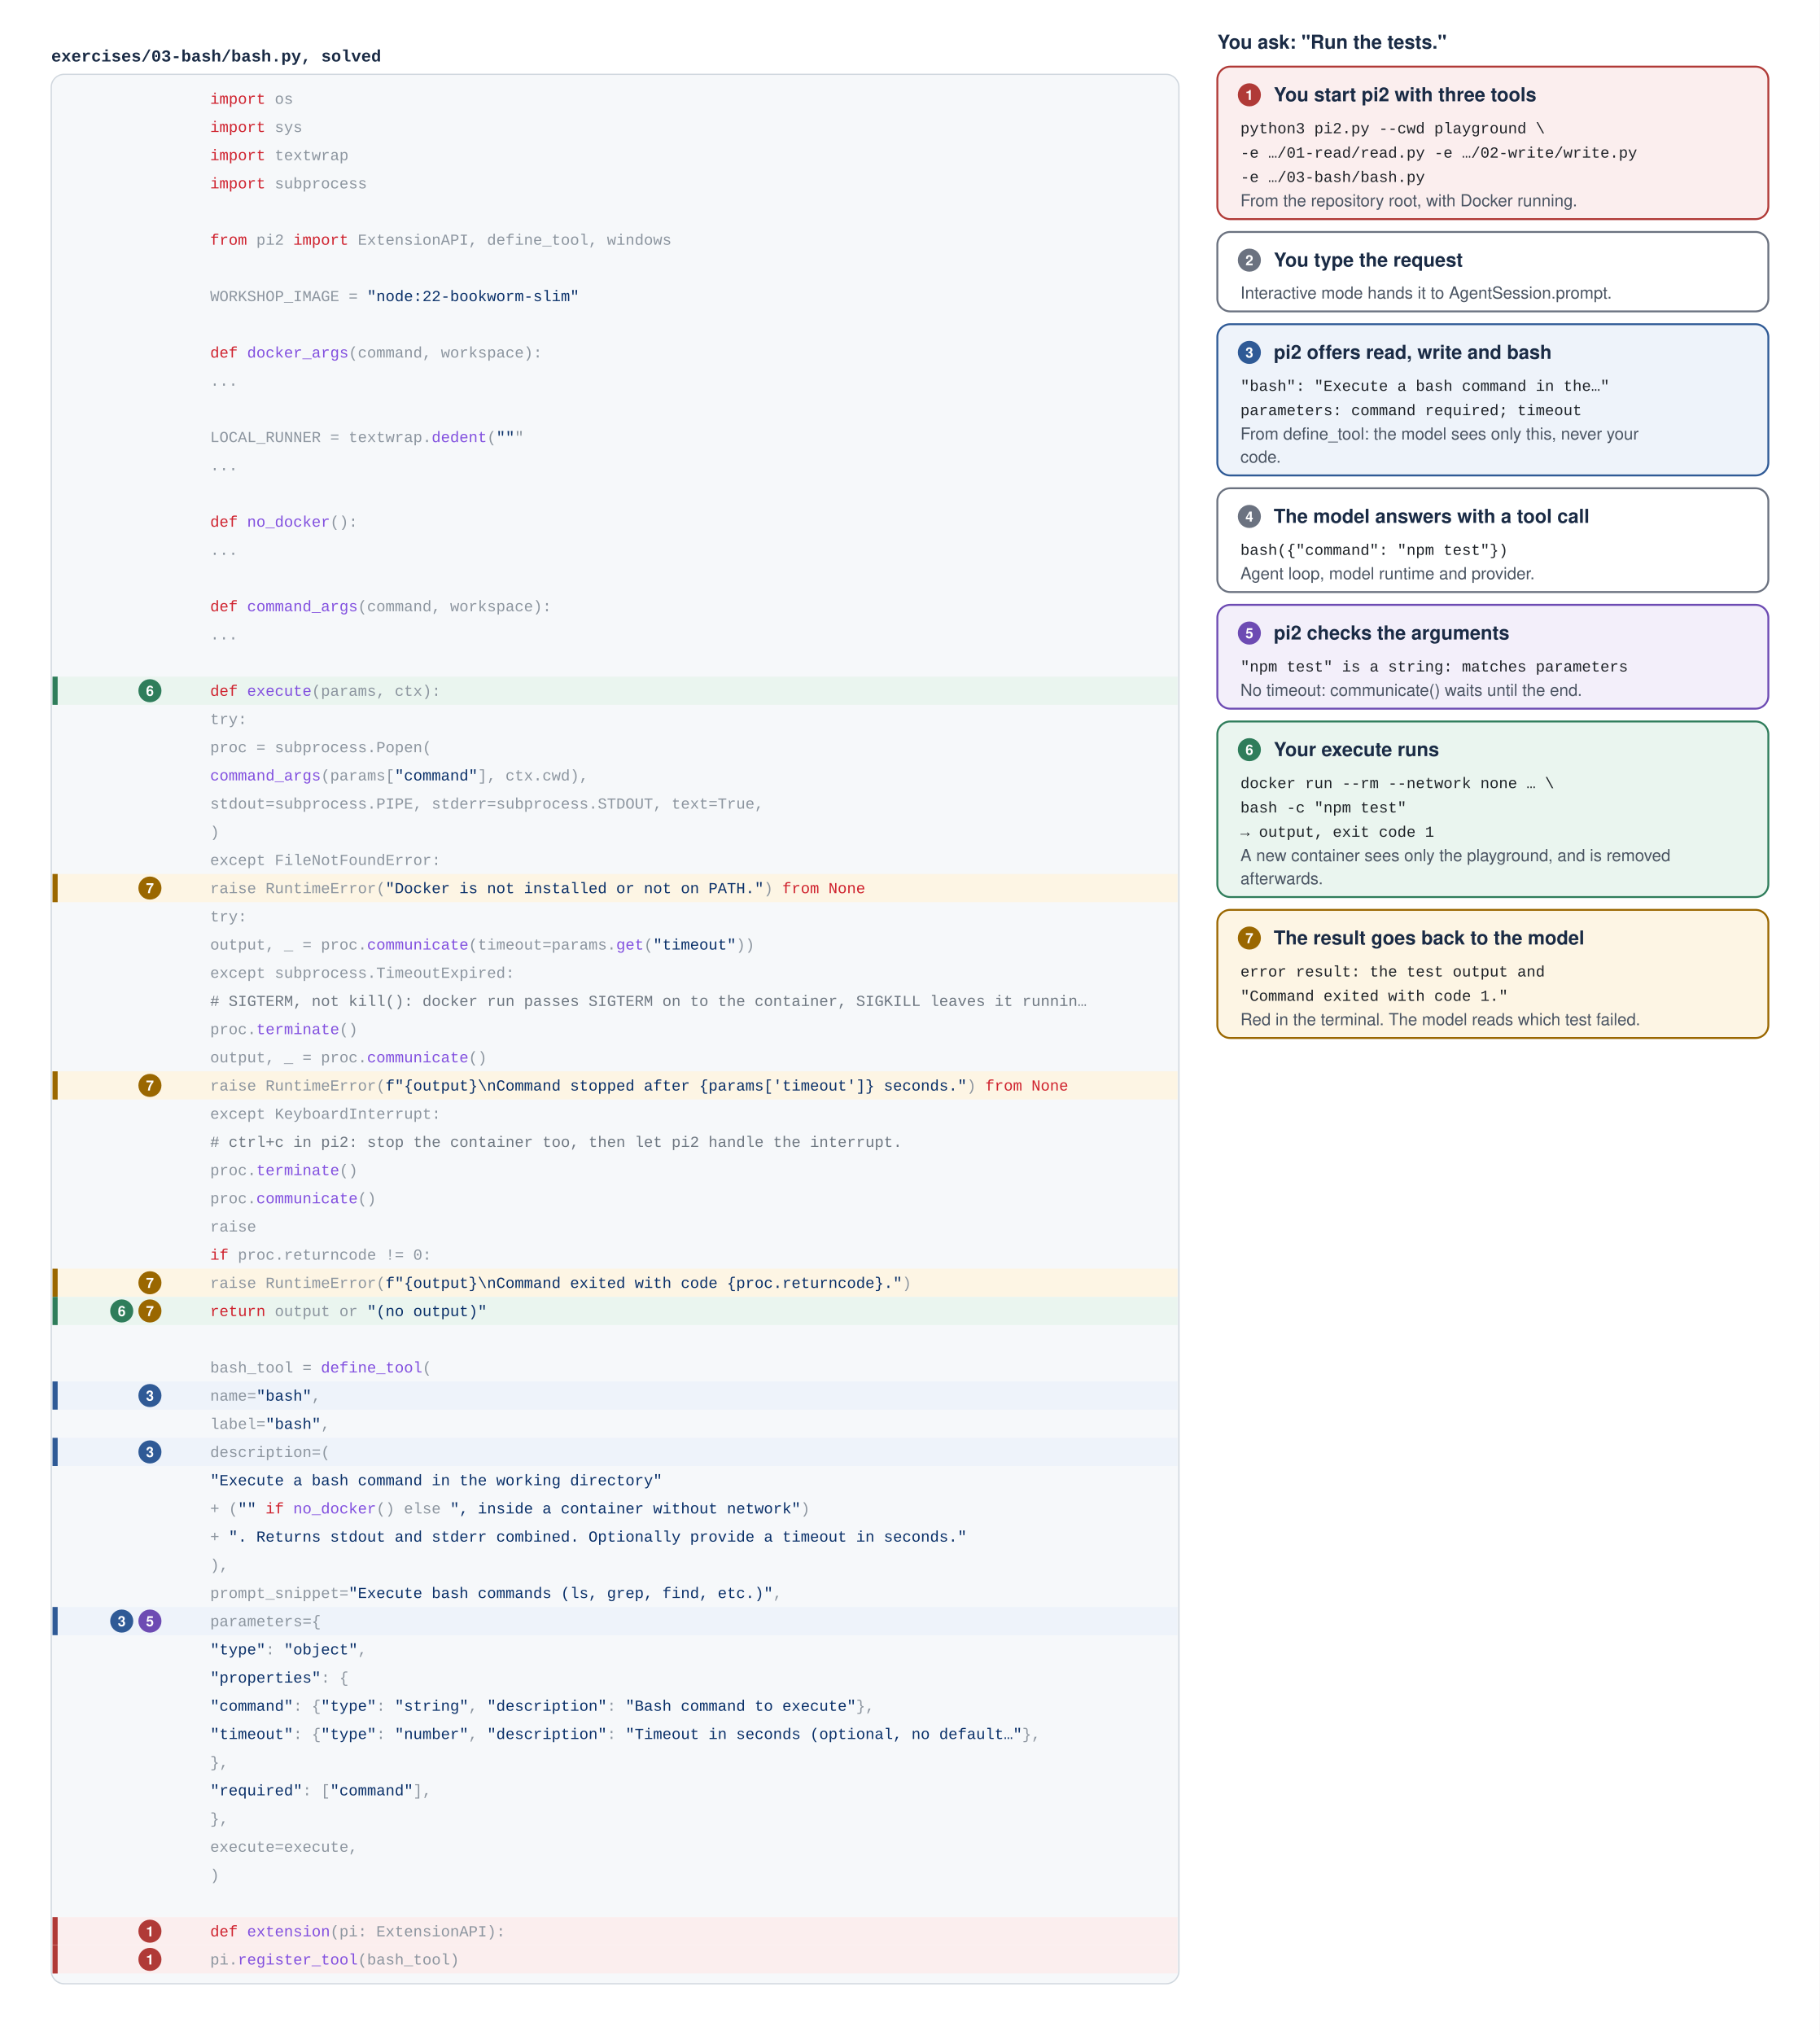
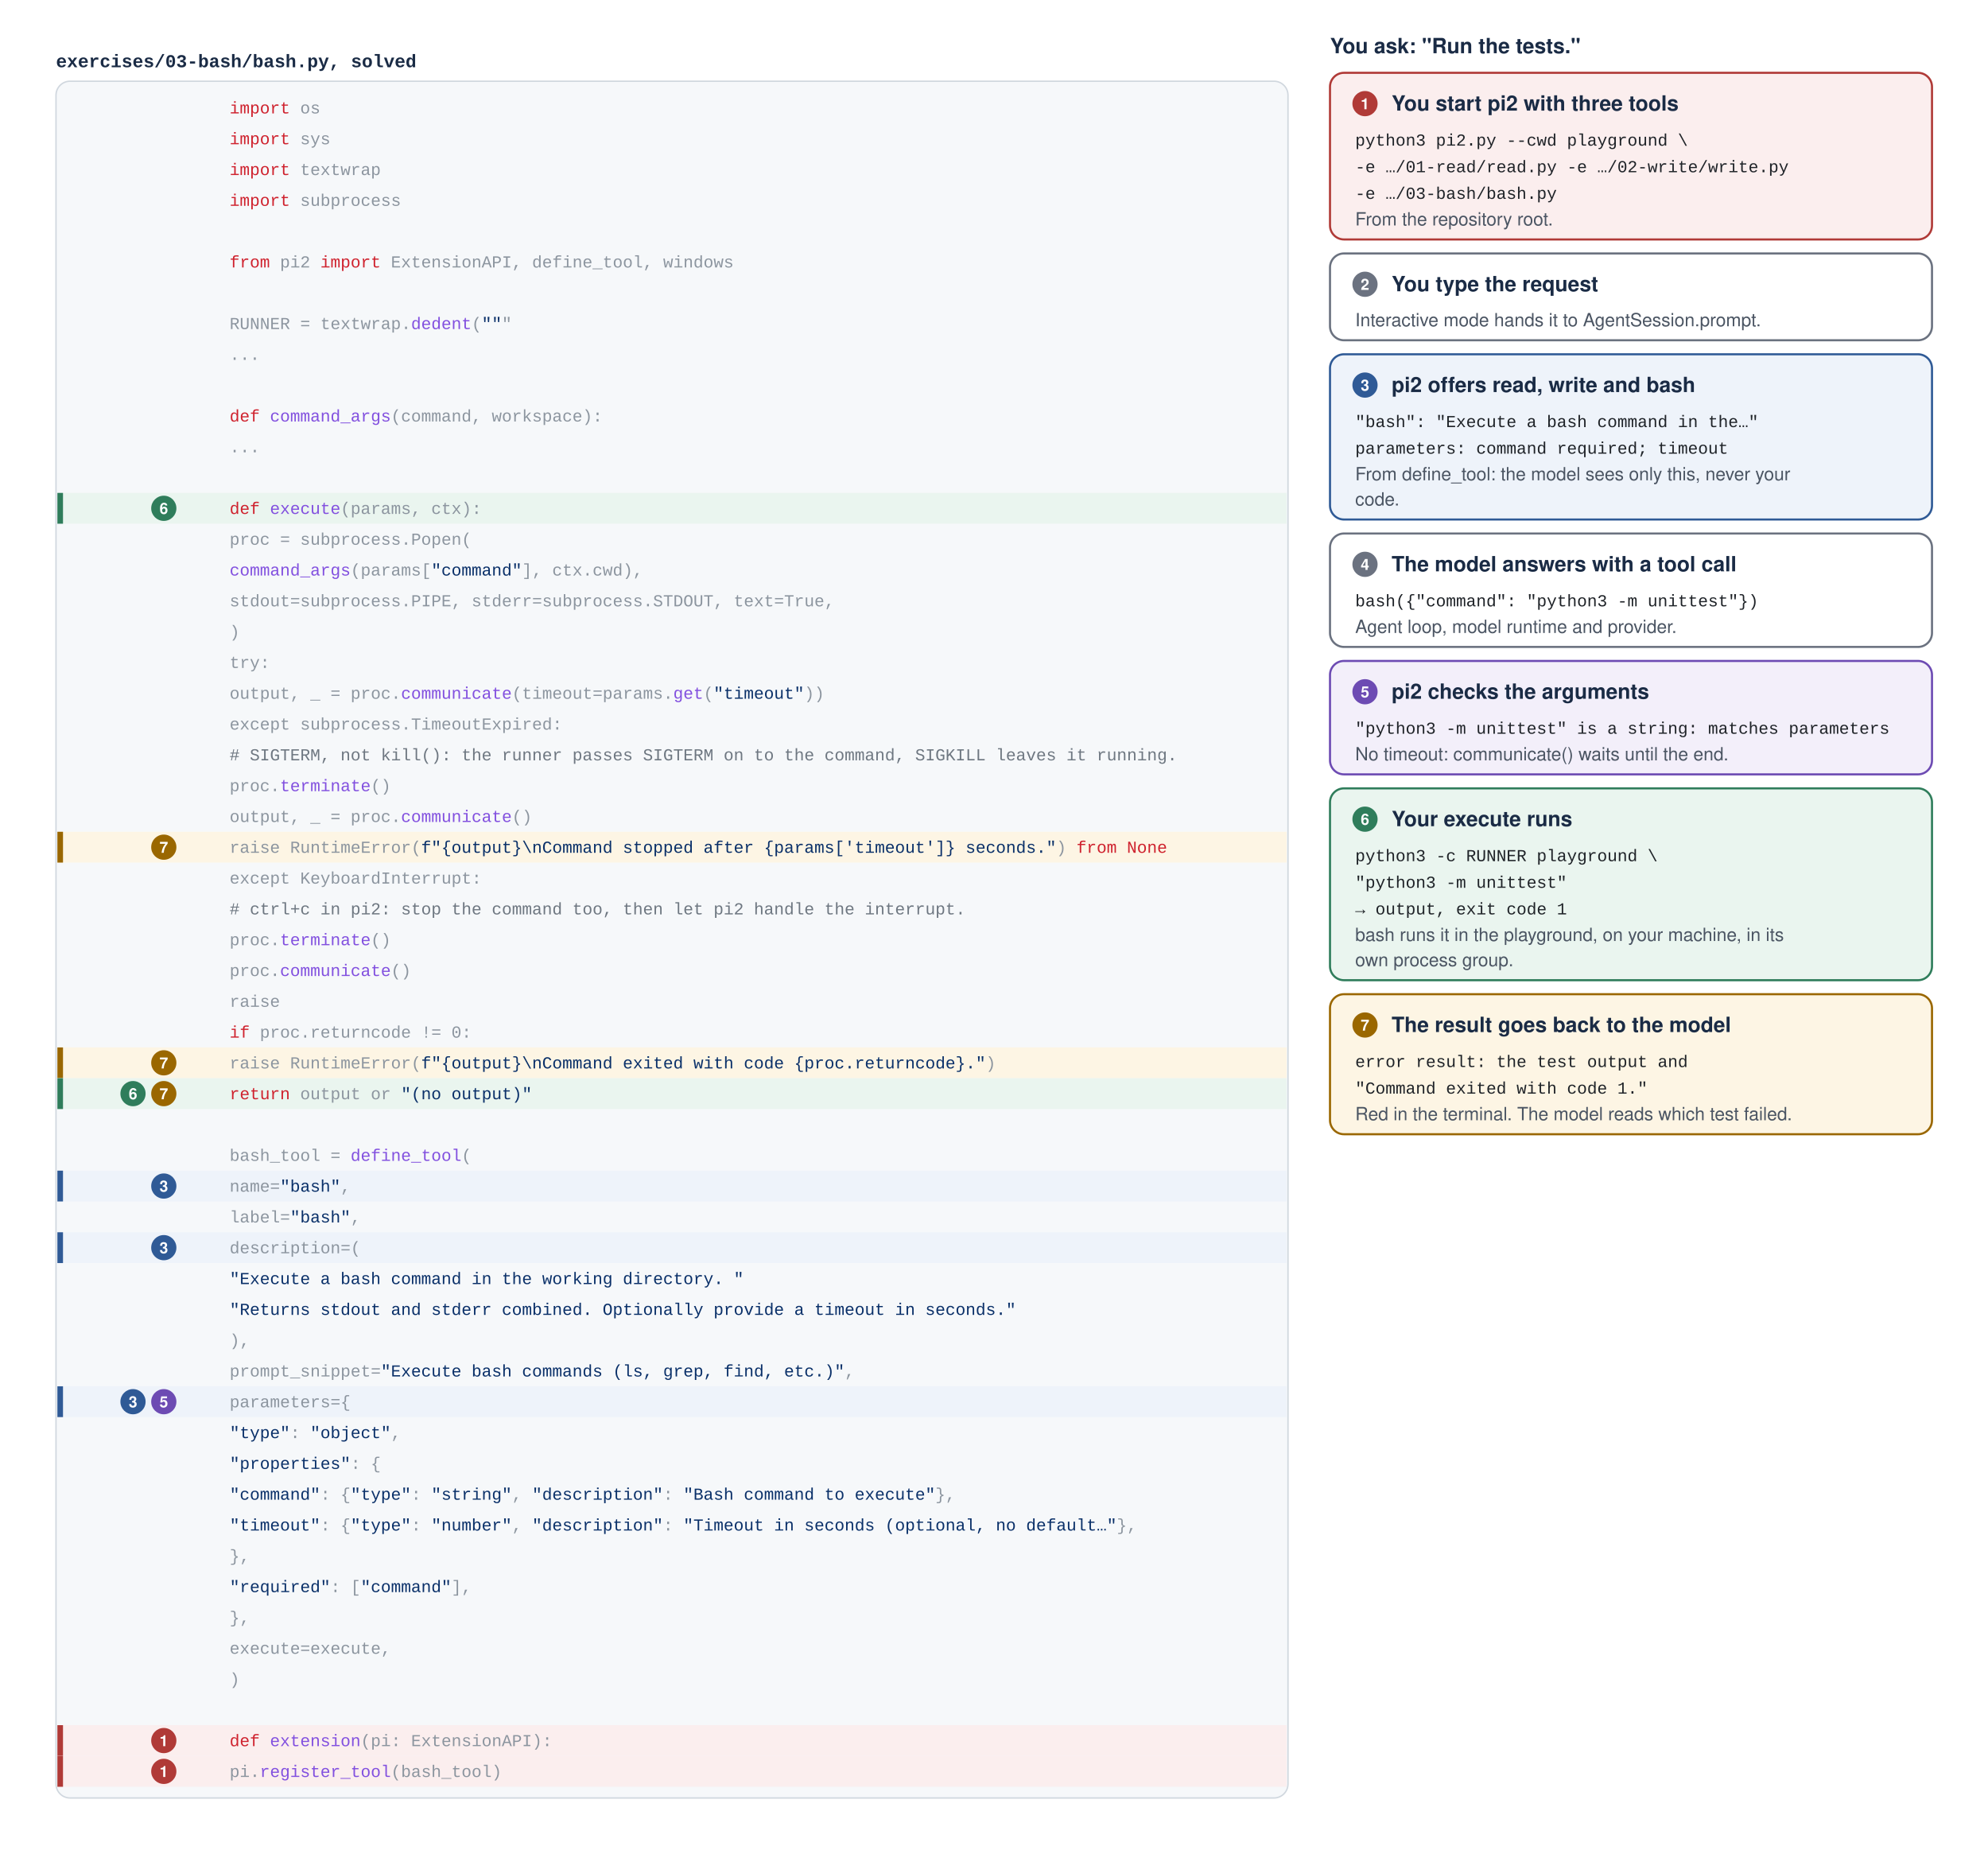
- <svg xmlns="http://www.w3.org/2000/svg" width="1420" height="1588" viewBox="0 0 1420 1588" font-family="-apple-system, 'Segoe UI', Helvetica, Arial, sans-serif" font-size="14">
+ <svg xmlns="http://www.w3.org/2000/svg" width="1420" height="1324" viewBox="0 0 1420 1324" font-family="-apple-system, 'Segoe UI', Helvetica, Arial, sans-serif" font-size="14">
  <rect width="100%" height="100%" fill="#ffffff" />
  <text x="40" y="48" fill="#1a2b45" font-family="ui-monospace, SFMono-Regular, Menlo, Consolas, 'Liberation Mono', monospace" font-size="13" font-weight="700">exercises/03-bash/bash.py, solved</text>
-   <rect x="40" y="58" width="880" height="1490" rx="10" fill="#f6f8fa" stroke="#d0d7de" />
+   <rect x="40" y="58" width="880" height="1226" rx="10" fill="#f6f8fa" stroke="#d0d7de" />
  <text x="164" y="81" fill="#8c959f" font-family="ui-monospace, SFMono-Regular, Menlo, Consolas, 'Liberation Mono', monospace" font-size="12">
    <tspan fill="#cf222e">import</tspan> os</text>
  <text x="164" y="103" fill="#8c959f" font-family="ui-monospace, SFMono-Regular, Menlo, Consolas, 'Liberation Mono', monospace" font-size="12">
    <tspan fill="#cf222e">import</tspan> sys</text>
  <text x="164" y="125" fill="#8c959f" font-family="ui-monospace, SFMono-Regular, Menlo, Consolas, 'Liberation Mono', monospace" font-size="12">
    <tspan fill="#cf222e">import</tspan> textwrap</text>
  <text x="164" y="147" fill="#8c959f" font-family="ui-monospace, SFMono-Regular, Menlo, Consolas, 'Liberation Mono', monospace" font-size="12">
    <tspan fill="#cf222e">import</tspan> subprocess</text>
  <text x="164" y="169" fill="#8c959f" font-family="ui-monospace, SFMono-Regular, Menlo, Consolas, 'Liberation Mono', monospace" font-size="12" />
  <text x="164" y="191" fill="#8c959f" font-family="ui-monospace, SFMono-Regular, Menlo, Consolas, 'Liberation Mono', monospace" font-size="12">
    <tspan fill="#cf222e">from</tspan> pi2 <tspan fill="#cf222e">import</tspan> ExtensionAPI, define_tool, windows</text>
  <text x="164" y="213" fill="#8c959f" font-family="ui-monospace, SFMono-Regular, Menlo, Consolas, 'Liberation Mono', monospace" font-size="12" />
-   <text x="164" y="235" fill="#8c959f" font-family="ui-monospace, SFMono-Regular, Menlo, Consolas, 'Liberation Mono', monospace" font-size="12">WORKSHOP_IMAGE = <tspan fill="#0a3069">"node:22-bookworm-slim"</tspan>
-   </text>
-   <text x="164" y="257" fill="#8c959f" font-family="ui-monospace, SFMono-Regular, Menlo, Consolas, 'Liberation Mono', monospace" font-size="12" />
-   <text x="164" y="279" fill="#8c959f" font-family="ui-monospace, SFMono-Regular, Menlo, Consolas, 'Liberation Mono', monospace" font-size="12">
-     <tspan fill="#cf222e">def</tspan>
-     <tspan fill="#8250df">docker_args</tspan>(command, workspace):</text>
-   <text x="164" y="301" fill="#8c959f" font-family="ui-monospace, SFMono-Regular, Menlo, Consolas, 'Liberation Mono', monospace" font-size="12">    ...</text>
-   <text x="164" y="323" fill="#8c959f" font-family="ui-monospace, SFMono-Regular, Menlo, Consolas, 'Liberation Mono', monospace" font-size="12" />
-   <text x="164" y="345" fill="#8c959f" font-family="ui-monospace, SFMono-Regular, Menlo, Consolas, 'Liberation Mono', monospace" font-size="12">LOCAL_RUNNER = textwrap.<tspan fill="#8250df">dedent</tspan>(<tspan fill="#0a3069">""</tspan>"</text>
-   <text x="164" y="367" fill="#8c959f" font-family="ui-monospace, SFMono-Regular, Menlo, Consolas, 'Liberation Mono', monospace" font-size="12">    ...</text>
-   <text x="164" y="389" fill="#8c959f" font-family="ui-monospace, SFMono-Regular, Menlo, Consolas, 'Liberation Mono', monospace" font-size="12" />
-   <text x="164" y="411" fill="#8c959f" font-family="ui-monospace, SFMono-Regular, Menlo, Consolas, 'Liberation Mono', monospace" font-size="12">
-     <tspan fill="#cf222e">def</tspan>
-     <tspan fill="#8250df">no_docker</tspan>():</text>
-   <text x="164" y="433" fill="#8c959f" font-family="ui-monospace, SFMono-Regular, Menlo, Consolas, 'Liberation Mono', monospace" font-size="12">    ...</text>
-   <text x="164" y="455" fill="#8c959f" font-family="ui-monospace, SFMono-Regular, Menlo, Consolas, 'Liberation Mono', monospace" font-size="12" />
-   <text x="164" y="477" fill="#8c959f" font-family="ui-monospace, SFMono-Regular, Menlo, Consolas, 'Liberation Mono', monospace" font-size="12">
+   <text x="164" y="235" fill="#8c959f" font-family="ui-monospace, SFMono-Regular, Menlo, Consolas, 'Liberation Mono', monospace" font-size="12">RUNNER = textwrap.<tspan fill="#8250df">dedent</tspan>(<tspan fill="#0a3069">""</tspan>"</text>
+   <text x="164" y="257" fill="#8c959f" font-family="ui-monospace, SFMono-Regular, Menlo, Consolas, 'Liberation Mono', monospace" font-size="12">    ...</text>
+   <text x="164" y="279" fill="#8c959f" font-family="ui-monospace, SFMono-Regular, Menlo, Consolas, 'Liberation Mono', monospace" font-size="12" />
+   <text x="164" y="301" fill="#8c959f" font-family="ui-monospace, SFMono-Regular, Menlo, Consolas, 'Liberation Mono', monospace" font-size="12">
    <tspan fill="#cf222e">def</tspan>
    <tspan fill="#8250df">command_args</tspan>(command, workspace):</text>
-   <text x="164" y="499" fill="#8c959f" font-family="ui-monospace, SFMono-Regular, Menlo, Consolas, 'Liberation Mono', monospace" font-size="12">    ...</text>
-   <text x="164" y="521" fill="#8c959f" font-family="ui-monospace, SFMono-Regular, Menlo, Consolas, 'Liberation Mono', monospace" font-size="12" />
-   <rect x="41" y="528" width="878" height="22" fill="#eaf5ef" />
-   <rect x="41" y="528" width="4" height="22" fill="#2f7d5b" />
-   <rect x="108.0" y="530.0" width="18.0" height="18" rx="9" fill="#2f7d5b" />
-   <text x="117.0" y="543.0" text-anchor="middle" fill="#fff" font-family="-apple-system, 'Segoe UI', Helvetica, Arial, sans-serif" font-size="11" font-weight="700">6</text>
-   <text x="164" y="543" fill="#8c959f" font-family="ui-monospace, SFMono-Regular, Menlo, Consolas, 'Liberation Mono', monospace" font-size="12">
+   <text x="164" y="323" fill="#8c959f" font-family="ui-monospace, SFMono-Regular, Menlo, Consolas, 'Liberation Mono', monospace" font-size="12">    ...</text>
+   <text x="164" y="345" fill="#8c959f" font-family="ui-monospace, SFMono-Regular, Menlo, Consolas, 'Liberation Mono', monospace" font-size="12" />
+   <rect x="41" y="352" width="878" height="22" fill="#eaf5ef" />
+   <rect x="41" y="352" width="4" height="22" fill="#2f7d5b" />
+   <rect x="108.0" y="354.0" width="18.0" height="18" rx="9" fill="#2f7d5b" />
+   <text x="117.0" y="367.0" text-anchor="middle" fill="#fff" font-family="-apple-system, 'Segoe UI', Helvetica, Arial, sans-serif" font-size="11" font-weight="700">6</text>
+   <text x="164" y="367" fill="#8c959f" font-family="ui-monospace, SFMono-Regular, Menlo, Consolas, 'Liberation Mono', monospace" font-size="12">
    <tspan fill="#cf222e">def</tspan>
    <tspan fill="#8250df">execute</tspan>(params, ctx):</text>
-   <text x="164" y="565" fill="#8c959f" font-family="ui-monospace, SFMono-Regular, Menlo, Consolas, 'Liberation Mono', monospace" font-size="12">    try:</text>
-   <text x="164" y="587" fill="#8c959f" font-family="ui-monospace, SFMono-Regular, Menlo, Consolas, 'Liberation Mono', monospace" font-size="12">        proc = subprocess.Popen(</text>
-   <text x="164" y="609" fill="#8c959f" font-family="ui-monospace, SFMono-Regular, Menlo, Consolas, 'Liberation Mono', monospace" font-size="12">
+   <text x="164" y="389" fill="#8c959f" font-family="ui-monospace, SFMono-Regular, Menlo, Consolas, 'Liberation Mono', monospace" font-size="12">    proc = subprocess.Popen(</text>
+   <text x="164" y="411" fill="#8c959f" font-family="ui-monospace, SFMono-Regular, Menlo, Consolas, 'Liberation Mono', monospace" font-size="12">
    <tspan fill="#8250df">command_args</tspan>(params[<tspan fill="#0a3069">"command"</tspan>], ctx.cwd),</text>
-   <text x="164" y="631" fill="#8c959f" font-family="ui-monospace, SFMono-Regular, Menlo, Consolas, 'Liberation Mono', monospace" font-size="12">            stdout=subprocess.PIPE, stderr=subprocess.STDOUT, text=True,</text>
-   <text x="164" y="653" fill="#8c959f" font-family="ui-monospace, SFMono-Regular, Menlo, Consolas, 'Liberation Mono', monospace" font-size="12">        )</text>
-   <text x="164" y="675" fill="#8c959f" font-family="ui-monospace, SFMono-Regular, Menlo, Consolas, 'Liberation Mono', monospace" font-size="12">    except FileNotFoundError:</text>
-   <rect x="41" y="682" width="878" height="22" fill="#fdf5e4" />
-   <rect x="41" y="682" width="4" height="22" fill="#9a6700" />
-   <rect x="108.0" y="684.0" width="18.0" height="18" rx="9" fill="#9a6700" />
-   <text x="117.0" y="697.0" text-anchor="middle" fill="#fff" font-family="-apple-system, 'Segoe UI', Helvetica, Arial, sans-serif" font-size="11" font-weight="700">7</text>
-   <text x="164" y="697" fill="#8c959f" font-family="ui-monospace, SFMono-Regular, Menlo, Consolas, 'Liberation Mono', monospace" font-size="12">        raise RuntimeError(<tspan fill="#0a3069">"Docker is not installed or not on PATH."</tspan>) <tspan fill="#cf222e">from</tspan>
+   <text x="164" y="433" fill="#8c959f" font-family="ui-monospace, SFMono-Regular, Menlo, Consolas, 'Liberation Mono', monospace" font-size="12">        stdout=subprocess.PIPE, stderr=subprocess.STDOUT, text=True,</text>
+   <text x="164" y="455" fill="#8c959f" font-family="ui-monospace, SFMono-Regular, Menlo, Consolas, 'Liberation Mono', monospace" font-size="12">    )</text>
+   <text x="164" y="477" fill="#8c959f" font-family="ui-monospace, SFMono-Regular, Menlo, Consolas, 'Liberation Mono', monospace" font-size="12">    try:</text>
+   <text x="164" y="499" fill="#8c959f" font-family="ui-monospace, SFMono-Regular, Menlo, Consolas, 'Liberation Mono', monospace" font-size="12">        output, _ = proc.<tspan fill="#8250df">communicate</tspan>(timeout=params.<tspan fill="#8250df">get</tspan>(<tspan fill="#0a3069">"timeout"</tspan>))</text>
+   <text x="164" y="521" fill="#8c959f" font-family="ui-monospace, SFMono-Regular, Menlo, Consolas, 'Liberation Mono', monospace" font-size="12">    except subprocess.TimeoutExpired:</text>
+   <text x="164" y="543" fill="#8c959f" font-family="ui-monospace, SFMono-Regular, Menlo, Consolas, 'Liberation Mono', monospace" font-size="12">
+     <tspan fill="#6e7781"># SIGTERM, not kill(): the runner passes SIGTERM on to the command, SIGKILL leaves it running.</tspan>
+   </text>
+   <text x="164" y="565" fill="#8c959f" font-family="ui-monospace, SFMono-Regular, Menlo, Consolas, 'Liberation Mono', monospace" font-size="12">        proc.<tspan fill="#8250df">terminate</tspan>()</text>
+   <text x="164" y="587" fill="#8c959f" font-family="ui-monospace, SFMono-Regular, Menlo, Consolas, 'Liberation Mono', monospace" font-size="12">        output, _ = proc.<tspan fill="#8250df">communicate</tspan>()</text>
+   <rect x="41" y="594" width="878" height="22" fill="#fdf5e4" />
+   <rect x="41" y="594" width="4" height="22" fill="#9a6700" />
+   <rect x="108.0" y="596.0" width="18.0" height="18" rx="9" fill="#9a6700" />
+   <text x="117.0" y="609.0" text-anchor="middle" fill="#fff" font-family="-apple-system, 'Segoe UI', Helvetica, Arial, sans-serif" font-size="11" font-weight="700">7</text>
+   <text x="164" y="609" fill="#8c959f" font-family="ui-monospace, SFMono-Regular, Menlo, Consolas, 'Liberation Mono', monospace" font-size="12">        raise RuntimeError(<tspan fill="#0a3069">f"{output}\nCommand stopped after {params['timeout']} seconds."</tspan>) <tspan fill="#cf222e">from</tspan>
    <tspan fill="#cf222e">None</tspan>
  </text>
-   <text x="164" y="719" fill="#8c959f" font-family="ui-monospace, SFMono-Regular, Menlo, Consolas, 'Liberation Mono', monospace" font-size="12">    try:</text>
-   <text x="164" y="741" fill="#8c959f" font-family="ui-monospace, SFMono-Regular, Menlo, Consolas, 'Liberation Mono', monospace" font-size="12">        output, _ = proc.<tspan fill="#8250df">communicate</tspan>(timeout=params.<tspan fill="#8250df">get</tspan>(<tspan fill="#0a3069">"timeout"</tspan>))</text>
-   <text x="164" y="763" fill="#8c959f" font-family="ui-monospace, SFMono-Regular, Menlo, Consolas, 'Liberation Mono', monospace" font-size="12">    except subprocess.TimeoutExpired:</text>
+   <text x="164" y="631" fill="#8c959f" font-family="ui-monospace, SFMono-Regular, Menlo, Consolas, 'Liberation Mono', monospace" font-size="12">    except KeyboardInterrupt:</text>
+   <text x="164" y="653" fill="#8c959f" font-family="ui-monospace, SFMono-Regular, Menlo, Consolas, 'Liberation Mono', monospace" font-size="12">
+     <tspan fill="#6e7781"># ctrl+c in pi2: stop the command too, then let pi2 handle the interrupt.</tspan>
+   </text>
+   <text x="164" y="675" fill="#8c959f" font-family="ui-monospace, SFMono-Regular, Menlo, Consolas, 'Liberation Mono', monospace" font-size="12">        proc.<tspan fill="#8250df">terminate</tspan>()</text>
+   <text x="164" y="697" fill="#8c959f" font-family="ui-monospace, SFMono-Regular, Menlo, Consolas, 'Liberation Mono', monospace" font-size="12">        proc.<tspan fill="#8250df">communicate</tspan>()</text>
+   <text x="164" y="719" fill="#8c959f" font-family="ui-monospace, SFMono-Regular, Menlo, Consolas, 'Liberation Mono', monospace" font-size="12">        raise</text>
+   <text x="164" y="741" fill="#8c959f" font-family="ui-monospace, SFMono-Regular, Menlo, Consolas, 'Liberation Mono', monospace" font-size="12">
+     <tspan fill="#cf222e">if</tspan> proc.returncode != 0:</text>
+   <rect x="41" y="748" width="878" height="22" fill="#fdf5e4" />
+   <rect x="41" y="748" width="4" height="22" fill="#9a6700" />
+   <rect x="108.0" y="750.0" width="18.0" height="18" rx="9" fill="#9a6700" />
+   <text x="117.0" y="763.0" text-anchor="middle" fill="#fff" font-family="-apple-system, 'Segoe UI', Helvetica, Arial, sans-serif" font-size="11" font-weight="700">7</text>
+   <text x="164" y="763" fill="#8c959f" font-family="ui-monospace, SFMono-Regular, Menlo, Consolas, 'Liberation Mono', monospace" font-size="12">        raise RuntimeError(<tspan fill="#0a3069">f"{output}\nCommand exited with code {proc.returncode}."</tspan>)</text>
+   <rect x="41" y="770" width="878" height="22" fill="#eaf5ef" />
+   <rect x="41" y="770" width="4" height="22" fill="#2f7d5b" />
+   <rect x="108.0" y="772.0" width="18.0" height="18" rx="9" fill="#9a6700" />
+   <text x="117.0" y="785.0" text-anchor="middle" fill="#fff" font-family="-apple-system, 'Segoe UI', Helvetica, Arial, sans-serif" font-size="11" font-weight="700">7</text>
+   <rect x="86.0" y="772.0" width="18.0" height="18" rx="9" fill="#2f7d5b" />
+   <text x="95.0" y="785.0" text-anchor="middle" fill="#fff" font-family="-apple-system, 'Segoe UI', Helvetica, Arial, sans-serif" font-size="11" font-weight="700">6</text>
  <text x="164" y="785" fill="#8c959f" font-family="ui-monospace, SFMono-Regular, Menlo, Consolas, 'Liberation Mono', monospace" font-size="12">
-     <tspan fill="#6e7781"># SIGTERM, not kill(): docker run passes SIGTERM on to the container, SIGKILL leaves it runnin…</tspan>
-   </text>
-   <text x="164" y="807" fill="#8c959f" font-family="ui-monospace, SFMono-Regular, Menlo, Consolas, 'Liberation Mono', monospace" font-size="12">        proc.<tspan fill="#8250df">terminate</tspan>()</text>
-   <text x="164" y="829" fill="#8c959f" font-family="ui-monospace, SFMono-Regular, Menlo, Consolas, 'Liberation Mono', monospace" font-size="12">        output, _ = proc.<tspan fill="#8250df">communicate</tspan>()</text>
-   <rect x="41" y="836" width="878" height="22" fill="#fdf5e4" />
-   <rect x="41" y="836" width="4" height="22" fill="#9a6700" />
-   <rect x="108.0" y="838.0" width="18.0" height="18" rx="9" fill="#9a6700" />
-   <text x="117.0" y="851.0" text-anchor="middle" fill="#fff" font-family="-apple-system, 'Segoe UI', Helvetica, Arial, sans-serif" font-size="11" font-weight="700">7</text>
-   <text x="164" y="851" fill="#8c959f" font-family="ui-monospace, SFMono-Regular, Menlo, Consolas, 'Liberation Mono', monospace" font-size="12">        raise RuntimeError(<tspan fill="#0a3069">f"{output}\nCommand stopped after {params['timeout']} seconds."</tspan>) <tspan fill="#cf222e">from</tspan>
-     <tspan fill="#cf222e">None</tspan>
-   </text>
-   <text x="164" y="873" fill="#8c959f" font-family="ui-monospace, SFMono-Regular, Menlo, Consolas, 'Liberation Mono', monospace" font-size="12">    except KeyboardInterrupt:</text>
-   <text x="164" y="895" fill="#8c959f" font-family="ui-monospace, SFMono-Regular, Menlo, Consolas, 'Liberation Mono', monospace" font-size="12">
-     <tspan fill="#6e7781"># ctrl+c in pi2: stop the container too, then let pi2 handle the interrupt.</tspan>
-   </text>
-   <text x="164" y="917" fill="#8c959f" font-family="ui-monospace, SFMono-Regular, Menlo, Consolas, 'Liberation Mono', monospace" font-size="12">        proc.<tspan fill="#8250df">terminate</tspan>()</text>
-   <text x="164" y="939" fill="#8c959f" font-family="ui-monospace, SFMono-Regular, Menlo, Consolas, 'Liberation Mono', monospace" font-size="12">        proc.<tspan fill="#8250df">communicate</tspan>()</text>
-   <text x="164" y="961" fill="#8c959f" font-family="ui-monospace, SFMono-Regular, Menlo, Consolas, 'Liberation Mono', monospace" font-size="12">        raise</text>
-   <text x="164" y="983" fill="#8c959f" font-family="ui-monospace, SFMono-Regular, Menlo, Consolas, 'Liberation Mono', monospace" font-size="12">
-     <tspan fill="#cf222e">if</tspan> proc.returncode != 0:</text>
-   <rect x="41" y="990" width="878" height="22" fill="#fdf5e4" />
-   <rect x="41" y="990" width="4" height="22" fill="#9a6700" />
-   <rect x="108.0" y="992.0" width="18.0" height="18" rx="9" fill="#9a6700" />
-   <text x="117.0" y="1005.0" text-anchor="middle" fill="#fff" font-family="-apple-system, 'Segoe UI', Helvetica, Arial, sans-serif" font-size="11" font-weight="700">7</text>
-   <text x="164" y="1005" fill="#8c959f" font-family="ui-monospace, SFMono-Regular, Menlo, Consolas, 'Liberation Mono', monospace" font-size="12">        raise RuntimeError(<tspan fill="#0a3069">f"{output}\nCommand exited with code {proc.returncode}."</tspan>)</text>
-   <rect x="41" y="1012" width="878" height="22" fill="#eaf5ef" />
-   <rect x="41" y="1012" width="4" height="22" fill="#2f7d5b" />
-   <rect x="108.0" y="1014.0" width="18.0" height="18" rx="9" fill="#9a6700" />
-   <text x="117.0" y="1027.0" text-anchor="middle" fill="#fff" font-family="-apple-system, 'Segoe UI', Helvetica, Arial, sans-serif" font-size="11" font-weight="700">7</text>
-   <rect x="86.0" y="1014.0" width="18.0" height="18" rx="9" fill="#2f7d5b" />
-   <text x="95.0" y="1027.0" text-anchor="middle" fill="#fff" font-family="-apple-system, 'Segoe UI', Helvetica, Arial, sans-serif" font-size="11" font-weight="700">6</text>
-   <text x="164" y="1027" fill="#8c959f" font-family="ui-monospace, SFMono-Regular, Menlo, Consolas, 'Liberation Mono', monospace" font-size="12">
    <tspan fill="#cf222e">return</tspan> output or <tspan fill="#0a3069">"(no output)"</tspan>
  </text>
-   <text x="164" y="1049" fill="#8c959f" font-family="ui-monospace, SFMono-Regular, Menlo, Consolas, 'Liberation Mono', monospace" font-size="12" />
-   <text x="164" y="1071" fill="#8c959f" font-family="ui-monospace, SFMono-Regular, Menlo, Consolas, 'Liberation Mono', monospace" font-size="12">bash_tool = <tspan fill="#8250df">define_tool</tspan>(</text>
-   <rect x="41" y="1078" width="878" height="22" fill="#eef3fa" />
-   <rect x="41" y="1078" width="4" height="22" fill="#2f5a96" />
-   <rect x="108.0" y="1080.0" width="18.0" height="18" rx="9" fill="#2f5a96" />
-   <text x="117.0" y="1093.0" text-anchor="middle" fill="#fff" font-family="-apple-system, 'Segoe UI', Helvetica, Arial, sans-serif" font-size="11" font-weight="700">3</text>
-   <text x="164" y="1093" fill="#8c959f" font-family="ui-monospace, SFMono-Regular, Menlo, Consolas, 'Liberation Mono', monospace" font-size="12">    name=<tspan fill="#0a3069">"bash"</tspan>,</text>
-   <text x="164" y="1115" fill="#8c959f" font-family="ui-monospace, SFMono-Regular, Menlo, Consolas, 'Liberation Mono', monospace" font-size="12">    label=<tspan fill="#0a3069">"bash"</tspan>,</text>
-   <rect x="41" y="1122" width="878" height="22" fill="#eef3fa" />
-   <rect x="41" y="1122" width="4" height="22" fill="#2f5a96" />
-   <rect x="108.0" y="1124.0" width="18.0" height="18" rx="9" fill="#2f5a96" />
-   <text x="117.0" y="1137.0" text-anchor="middle" fill="#fff" font-family="-apple-system, 'Segoe UI', Helvetica, Arial, sans-serif" font-size="11" font-weight="700">3</text>
-   <text x="164" y="1137" fill="#8c959f" font-family="ui-monospace, SFMono-Regular, Menlo, Consolas, 'Liberation Mono', monospace" font-size="12">    description=(</text>
-   <text x="164" y="1159" fill="#8c959f" font-family="ui-monospace, SFMono-Regular, Menlo, Consolas, 'Liberation Mono', monospace" font-size="12">
-     <tspan fill="#0a3069">"Execute a bash command in the working directory"</tspan>
+   <text x="164" y="807" fill="#8c959f" font-family="ui-monospace, SFMono-Regular, Menlo, Consolas, 'Liberation Mono', monospace" font-size="12" />
+   <text x="164" y="829" fill="#8c959f" font-family="ui-monospace, SFMono-Regular, Menlo, Consolas, 'Liberation Mono', monospace" font-size="12">bash_tool = <tspan fill="#8250df">define_tool</tspan>(</text>
+   <rect x="41" y="836" width="878" height="22" fill="#eef3fa" />
+   <rect x="41" y="836" width="4" height="22" fill="#2f5a96" />
+   <rect x="108.0" y="838.0" width="18.0" height="18" rx="9" fill="#2f5a96" />
+   <text x="117.0" y="851.0" text-anchor="middle" fill="#fff" font-family="-apple-system, 'Segoe UI', Helvetica, Arial, sans-serif" font-size="11" font-weight="700">3</text>
+   <text x="164" y="851" fill="#8c959f" font-family="ui-monospace, SFMono-Regular, Menlo, Consolas, 'Liberation Mono', monospace" font-size="12">    name=<tspan fill="#0a3069">"bash"</tspan>,</text>
+   <text x="164" y="873" fill="#8c959f" font-family="ui-monospace, SFMono-Regular, Menlo, Consolas, 'Liberation Mono', monospace" font-size="12">    label=<tspan fill="#0a3069">"bash"</tspan>,</text>
+   <rect x="41" y="880" width="878" height="22" fill="#eef3fa" />
+   <rect x="41" y="880" width="4" height="22" fill="#2f5a96" />
+   <rect x="108.0" y="882.0" width="18.0" height="18" rx="9" fill="#2f5a96" />
+   <text x="117.0" y="895.0" text-anchor="middle" fill="#fff" font-family="-apple-system, 'Segoe UI', Helvetica, Arial, sans-serif" font-size="11" font-weight="700">3</text>
+   <text x="164" y="895" fill="#8c959f" font-family="ui-monospace, SFMono-Regular, Menlo, Consolas, 'Liberation Mono', monospace" font-size="12">    description=(</text>
+   <text x="164" y="917" fill="#8c959f" font-family="ui-monospace, SFMono-Regular, Menlo, Consolas, 'Liberation Mono', monospace" font-size="12">
+     <tspan fill="#0a3069">"Execute a bash command in the working directory. "</tspan>
  </text>
-   <text x="164" y="1181" fill="#8c959f" font-family="ui-monospace, SFMono-Regular, Menlo, Consolas, 'Liberation Mono', monospace" font-size="12">        + (<tspan fill="#0a3069">""</tspan>
-     <tspan fill="#cf222e">if</tspan>
-     <tspan fill="#8250df">no_docker</tspan>() else <tspan fill="#0a3069">", inside a container without network"</tspan>)</text>
-   <text x="164" y="1203" fill="#8c959f" font-family="ui-monospace, SFMono-Regular, Menlo, Consolas, 'Liberation Mono', monospace" font-size="12">        + <tspan fill="#0a3069">". Returns stdout and stderr combined. Optionally provide a timeout in seconds."</tspan>
+   <text x="164" y="939" fill="#8c959f" font-family="ui-monospace, SFMono-Regular, Menlo, Consolas, 'Liberation Mono', monospace" font-size="12">
+     <tspan fill="#0a3069">"Returns stdout and stderr combined. Optionally provide a timeout in seconds."</tspan>
  </text>
-   <text x="164" y="1225" fill="#8c959f" font-family="ui-monospace, SFMono-Regular, Menlo, Consolas, 'Liberation Mono', monospace" font-size="12">    ),</text>
-   <text x="164" y="1247" fill="#8c959f" font-family="ui-monospace, SFMono-Regular, Menlo, Consolas, 'Liberation Mono', monospace" font-size="12">    prompt_snippet=<tspan fill="#0a3069">"Execute bash commands (ls, grep, find, etc.)"</tspan>,</text>
-   <rect x="41" y="1254" width="878" height="22" fill="#eef3fa" />
-   <rect x="41" y="1254" width="4" height="22" fill="#2f5a96" />
-   <rect x="108.0" y="1256.0" width="18.0" height="18" rx="9" fill="#6d4bb3" />
-   <text x="117.0" y="1269.0" text-anchor="middle" fill="#fff" font-family="-apple-system, 'Segoe UI', Helvetica, Arial, sans-serif" font-size="11" font-weight="700">5</text>
-   <rect x="86.0" y="1256.0" width="18.0" height="18" rx="9" fill="#2f5a96" />
-   <text x="95.0" y="1269.0" text-anchor="middle" fill="#fff" font-family="-apple-system, 'Segoe UI', Helvetica, Arial, sans-serif" font-size="11" font-weight="700">3</text>
-   <text x="164" y="1269" fill="#8c959f" font-family="ui-monospace, SFMono-Regular, Menlo, Consolas, 'Liberation Mono', monospace" font-size="12">    parameters={</text>
-   <text x="164" y="1291" fill="#8c959f" font-family="ui-monospace, SFMono-Regular, Menlo, Consolas, 'Liberation Mono', monospace" font-size="12">
+   <text x="164" y="961" fill="#8c959f" font-family="ui-monospace, SFMono-Regular, Menlo, Consolas, 'Liberation Mono', monospace" font-size="12">    ),</text>
+   <text x="164" y="983" fill="#8c959f" font-family="ui-monospace, SFMono-Regular, Menlo, Consolas, 'Liberation Mono', monospace" font-size="12">    prompt_snippet=<tspan fill="#0a3069">"Execute bash commands (ls, grep, find, etc.)"</tspan>,</text>
+   <rect x="41" y="990" width="878" height="22" fill="#eef3fa" />
+   <rect x="41" y="990" width="4" height="22" fill="#2f5a96" />
+   <rect x="108.0" y="992.0" width="18.0" height="18" rx="9" fill="#6d4bb3" />
+   <text x="117.0" y="1005.0" text-anchor="middle" fill="#fff" font-family="-apple-system, 'Segoe UI', Helvetica, Arial, sans-serif" font-size="11" font-weight="700">5</text>
+   <rect x="86.0" y="992.0" width="18.0" height="18" rx="9" fill="#2f5a96" />
+   <text x="95.0" y="1005.0" text-anchor="middle" fill="#fff" font-family="-apple-system, 'Segoe UI', Helvetica, Arial, sans-serif" font-size="11" font-weight="700">3</text>
+   <text x="164" y="1005" fill="#8c959f" font-family="ui-monospace, SFMono-Regular, Menlo, Consolas, 'Liberation Mono', monospace" font-size="12">    parameters={</text>
+   <text x="164" y="1027" fill="#8c959f" font-family="ui-monospace, SFMono-Regular, Menlo, Consolas, 'Liberation Mono', monospace" font-size="12">
    <tspan fill="#0a3069">"type"</tspan>: <tspan fill="#0a3069">"object"</tspan>,</text>
-   <text x="164" y="1313" fill="#8c959f" font-family="ui-monospace, SFMono-Regular, Menlo, Consolas, 'Liberation Mono', monospace" font-size="12">
+   <text x="164" y="1049" fill="#8c959f" font-family="ui-monospace, SFMono-Regular, Menlo, Consolas, 'Liberation Mono', monospace" font-size="12">
    <tspan fill="#0a3069">"properties"</tspan>: {</text>
-   <text x="164" y="1335" fill="#8c959f" font-family="ui-monospace, SFMono-Regular, Menlo, Consolas, 'Liberation Mono', monospace" font-size="12">
+   <text x="164" y="1071" fill="#8c959f" font-family="ui-monospace, SFMono-Regular, Menlo, Consolas, 'Liberation Mono', monospace" font-size="12">
    <tspan fill="#0a3069">"command"</tspan>: {<tspan fill="#0a3069">"type"</tspan>: <tspan fill="#0a3069">"string"</tspan>, <tspan fill="#0a3069">"description"</tspan>: <tspan fill="#0a3069">"Bash command to execute"</tspan>},</text>
-   <text x="164" y="1357" fill="#8c959f" font-family="ui-monospace, SFMono-Regular, Menlo, Consolas, 'Liberation Mono', monospace" font-size="12">
+   <text x="164" y="1093" fill="#8c959f" font-family="ui-monospace, SFMono-Regular, Menlo, Consolas, 'Liberation Mono', monospace" font-size="12">
    <tspan fill="#0a3069">"timeout"</tspan>: {<tspan fill="#0a3069">"type"</tspan>: <tspan fill="#0a3069">"number"</tspan>, <tspan fill="#0a3069">"description"</tspan>: <tspan fill="#0a3069">"Timeout in seconds (optional, no default…"</tspan>},</text>
-   <text x="164" y="1379" fill="#8c959f" font-family="ui-monospace, SFMono-Regular, Menlo, Consolas, 'Liberation Mono', monospace" font-size="12">        },</text>
-   <text x="164" y="1401" fill="#8c959f" font-family="ui-monospace, SFMono-Regular, Menlo, Consolas, 'Liberation Mono', monospace" font-size="12">
+   <text x="164" y="1115" fill="#8c959f" font-family="ui-monospace, SFMono-Regular, Menlo, Consolas, 'Liberation Mono', monospace" font-size="12">        },</text>
+   <text x="164" y="1137" fill="#8c959f" font-family="ui-monospace, SFMono-Regular, Menlo, Consolas, 'Liberation Mono', monospace" font-size="12">
    <tspan fill="#0a3069">"required"</tspan>: [<tspan fill="#0a3069">"command"</tspan>],</text>
-   <text x="164" y="1423" fill="#8c959f" font-family="ui-monospace, SFMono-Regular, Menlo, Consolas, 'Liberation Mono', monospace" font-size="12">    },</text>
-   <text x="164" y="1445" fill="#8c959f" font-family="ui-monospace, SFMono-Regular, Menlo, Consolas, 'Liberation Mono', monospace" font-size="12">    execute=execute,</text>
-   <text x="164" y="1467" fill="#8c959f" font-family="ui-monospace, SFMono-Regular, Menlo, Consolas, 'Liberation Mono', monospace" font-size="12">)</text>
-   <text x="164" y="1489" fill="#8c959f" font-family="ui-monospace, SFMono-Regular, Menlo, Consolas, 'Liberation Mono', monospace" font-size="12" />
-   <rect x="41" y="1496" width="878" height="22" fill="#fbeeee" />
-   <rect x="41" y="1496" width="4" height="22" fill="#b03a37" />
-   <rect x="108.0" y="1498.0" width="18.0" height="18" rx="9" fill="#b03a37" />
-   <text x="117.0" y="1511.0" text-anchor="middle" fill="#fff" font-family="-apple-system, 'Segoe UI', Helvetica, Arial, sans-serif" font-size="11" font-weight="700">1</text>
-   <text x="164" y="1511" fill="#8c959f" font-family="ui-monospace, SFMono-Regular, Menlo, Consolas, 'Liberation Mono', monospace" font-size="12">
+   <text x="164" y="1159" fill="#8c959f" font-family="ui-monospace, SFMono-Regular, Menlo, Consolas, 'Liberation Mono', monospace" font-size="12">    },</text>
+   <text x="164" y="1181" fill="#8c959f" font-family="ui-monospace, SFMono-Regular, Menlo, Consolas, 'Liberation Mono', monospace" font-size="12">    execute=execute,</text>
+   <text x="164" y="1203" fill="#8c959f" font-family="ui-monospace, SFMono-Regular, Menlo, Consolas, 'Liberation Mono', monospace" font-size="12">)</text>
+   <text x="164" y="1225" fill="#8c959f" font-family="ui-monospace, SFMono-Regular, Menlo, Consolas, 'Liberation Mono', monospace" font-size="12" />
+   <rect x="41" y="1232" width="878" height="22" fill="#fbeeee" />
+   <rect x="41" y="1232" width="4" height="22" fill="#b03a37" />
+   <rect x="108.0" y="1234.0" width="18.0" height="18" rx="9" fill="#b03a37" />
+   <text x="117.0" y="1247.0" text-anchor="middle" fill="#fff" font-family="-apple-system, 'Segoe UI', Helvetica, Arial, sans-serif" font-size="11" font-weight="700">1</text>
+   <text x="164" y="1247" fill="#8c959f" font-family="ui-monospace, SFMono-Regular, Menlo, Consolas, 'Liberation Mono', monospace" font-size="12">
    <tspan fill="#cf222e">def</tspan>
    <tspan fill="#8250df">extension</tspan>(pi: ExtensionAPI):</text>
-   <rect x="41" y="1518" width="878" height="22" fill="#fbeeee" />
-   <rect x="41" y="1518" width="4" height="22" fill="#b03a37" />
-   <rect x="108.0" y="1520.0" width="18.0" height="18" rx="9" fill="#b03a37" />
-   <text x="117.0" y="1533.0" text-anchor="middle" fill="#fff" font-family="-apple-system, 'Segoe UI', Helvetica, Arial, sans-serif" font-size="11" font-weight="700">1</text>
-   <text x="164" y="1533" fill="#8c959f" font-family="ui-monospace, SFMono-Regular, Menlo, Consolas, 'Liberation Mono', monospace" font-size="12">    pi.<tspan fill="#8250df">register_tool</tspan>(bash_tool)</text>
+   <rect x="41" y="1254" width="878" height="22" fill="#fbeeee" />
+   <rect x="41" y="1254" width="4" height="22" fill="#b03a37" />
+   <rect x="108.0" y="1256.0" width="18.0" height="18" rx="9" fill="#b03a37" />
+   <text x="117.0" y="1269.0" text-anchor="middle" fill="#fff" font-family="-apple-system, 'Segoe UI', Helvetica, Arial, sans-serif" font-size="11" font-weight="700">1</text>
+   <text x="164" y="1269" fill="#8c959f" font-family="ui-monospace, SFMono-Regular, Menlo, Consolas, 'Liberation Mono', monospace" font-size="12">    pi.<tspan fill="#8250df">register_tool</tspan>(bash_tool)</text>
  <text x="950" y="38" fill="#1a2b45" font-family="-apple-system, 'Segoe UI', Helvetica, Arial, sans-serif" font-size="15" font-weight="700">You ask: "Run the tests."</text>
  <rect x="950" y="52" width="430" height="119" rx="10" fill="#fbeeee" stroke="#b03a37" stroke-width="1.5" />
  <rect x="966.0" y="65" width="18.0" height="18" rx="9" fill="#b03a37" />
  <text x="975.0" y="78" text-anchor="middle" fill="#fff" font-family="-apple-system, 'Segoe UI', Helvetica, Arial, sans-serif" font-size="11" font-weight="700">1</text>
  <text x="994" y="79" fill="#1a2b45" font-family="-apple-system, 'Segoe UI', Helvetica, Arial, sans-serif" font-size="15" font-weight="700">You start pi2 with three tools</text>
  <text x="968" y="104" fill="#1f2328" font-family="ui-monospace, SFMono-Regular, Menlo, Consolas, 'Liberation Mono', monospace" font-size="12">python3 pi2.py --cwd playground \</text>
  <text x="968" y="123" fill="#1f2328" font-family="ui-monospace, SFMono-Regular, Menlo, Consolas, 'Liberation Mono', monospace" font-size="12">  -e …/01-read/read.py -e …/02-write/write.py</text>
  <text x="968" y="142" fill="#1f2328" font-family="ui-monospace, SFMono-Regular, Menlo, Consolas, 'Liberation Mono', monospace" font-size="12">  -e …/03-bash/bash.py</text>
-   <text x="968" y="161" fill="#4b5563" font-family="-apple-system, 'Segoe UI', Helvetica, Arial, sans-serif" font-size="13">From the repository root, with Docker running.</text>
+   <text x="968" y="161" fill="#4b5563" font-family="-apple-system, 'Segoe UI', Helvetica, Arial, sans-serif" font-size="13">From the repository root.</text>
  <rect x="950" y="181" width="430" height="62" rx="10" fill="#ffffff" stroke="#6b7280" stroke-width="1.5" />
  <rect x="966.0" y="194" width="18.0" height="18" rx="9" fill="#6b7280" />
  <text x="975.0" y="207" text-anchor="middle" fill="#fff" font-family="-apple-system, 'Segoe UI', Helvetica, Arial, sans-serif" font-size="11" font-weight="700">2</text>
  <text x="994" y="208" fill="#1a2b45" font-family="-apple-system, 'Segoe UI', Helvetica, Arial, sans-serif" font-size="15" font-weight="700">You type the request</text>
  <text x="968" y="233" fill="#4b5563" font-family="-apple-system, 'Segoe UI', Helvetica, Arial, sans-serif" font-size="13">Interactive mode hands it to AgentSession.prompt.</text>
  <rect x="950" y="253" width="430" height="118" rx="10" fill="#eef3fa" stroke="#2f5a96" stroke-width="1.5" />
  <rect x="966.0" y="266" width="18.0" height="18" rx="9" fill="#2f5a96" />
  <text x="975.0" y="279" text-anchor="middle" fill="#fff" font-family="-apple-system, 'Segoe UI', Helvetica, Arial, sans-serif" font-size="11" font-weight="700">3</text>
  <text x="994" y="280" fill="#1a2b45" font-family="-apple-system, 'Segoe UI', Helvetica, Arial, sans-serif" font-size="15" font-weight="700">pi2 offers read, write and bash</text>
  <text x="968" y="305" fill="#1f2328" font-family="ui-monospace, SFMono-Regular, Menlo, Consolas, 'Liberation Mono', monospace" font-size="12">"bash": "Execute a bash command in the…"</text>
  <text x="968" y="324" fill="#1f2328" font-family="ui-monospace, SFMono-Regular, Menlo, Consolas, 'Liberation Mono', monospace" font-size="12">parameters: command required; timeout</text>
  <text x="968" y="343" fill="#4b5563" font-family="-apple-system, 'Segoe UI', Helvetica, Arial, sans-serif" font-size="13">From define_tool: the model sees only this, never your</text>
  <text x="968" y="361" fill="#4b5563" font-family="-apple-system, 'Segoe UI', Helvetica, Arial, sans-serif" font-size="13">code.</text>
  <rect x="950" y="381" width="430" height="81" rx="10" fill="#ffffff" stroke="#6b7280" stroke-width="1.5" />
  <rect x="966.0" y="394" width="18.0" height="18" rx="9" fill="#6b7280" />
  <text x="975.0" y="407" text-anchor="middle" fill="#fff" font-family="-apple-system, 'Segoe UI', Helvetica, Arial, sans-serif" font-size="11" font-weight="700">4</text>
  <text x="994" y="408" fill="#1a2b45" font-family="-apple-system, 'Segoe UI', Helvetica, Arial, sans-serif" font-size="15" font-weight="700">The model answers with a tool call</text>
-   <text x="968" y="433" fill="#1f2328" font-family="ui-monospace, SFMono-Regular, Menlo, Consolas, 'Liberation Mono', monospace" font-size="12">bash({"command": "npm test"})</text>
+   <text x="968" y="433" fill="#1f2328" font-family="ui-monospace, SFMono-Regular, Menlo, Consolas, 'Liberation Mono', monospace" font-size="12">bash({"command": "python3 -m unittest"})</text>
  <text x="968" y="452" fill="#4b5563" font-family="-apple-system, 'Segoe UI', Helvetica, Arial, sans-serif" font-size="13">Agent loop, model runtime and provider.</text>
  <rect x="950" y="472" width="430" height="81" rx="10" fill="#f3effa" stroke="#6d4bb3" stroke-width="1.5" />
  <rect x="966.0" y="485" width="18.0" height="18" rx="9" fill="#6d4bb3" />
  <text x="975.0" y="498" text-anchor="middle" fill="#fff" font-family="-apple-system, 'Segoe UI', Helvetica, Arial, sans-serif" font-size="11" font-weight="700">5</text>
  <text x="994" y="499" fill="#1a2b45" font-family="-apple-system, 'Segoe UI', Helvetica, Arial, sans-serif" font-size="15" font-weight="700">pi2 checks the arguments</text>
-   <text x="968" y="524" fill="#1f2328" font-family="ui-monospace, SFMono-Regular, Menlo, Consolas, 'Liberation Mono', monospace" font-size="12">"npm test" is a string: matches parameters</text>
+   <text x="968" y="524" fill="#1f2328" font-family="ui-monospace, SFMono-Regular, Menlo, Consolas, 'Liberation Mono', monospace" font-size="12">"python3 -m unittest" is a string: matches parameters</text>
  <text x="968" y="543" fill="#4b5563" font-family="-apple-system, 'Segoe UI', Helvetica, Arial, sans-serif" font-size="13">No timeout: communicate() waits until the end.</text>
  <rect x="950" y="563" width="430" height="137" rx="10" fill="#eaf5ef" stroke="#2f7d5b" stroke-width="1.5" />
  <rect x="966.0" y="576" width="18.0" height="18" rx="9" fill="#2f7d5b" />
  <text x="975.0" y="589" text-anchor="middle" fill="#fff" font-family="-apple-system, 'Segoe UI', Helvetica, Arial, sans-serif" font-size="11" font-weight="700">6</text>
  <text x="994" y="590" fill="#1a2b45" font-family="-apple-system, 'Segoe UI', Helvetica, Arial, sans-serif" font-size="15" font-weight="700">Your execute runs</text>
-   <text x="968" y="615" fill="#1f2328" font-family="ui-monospace, SFMono-Regular, Menlo, Consolas, 'Liberation Mono', monospace" font-size="12">docker run --rm --network none … \</text>
-   <text x="968" y="634" fill="#1f2328" font-family="ui-monospace, SFMono-Regular, Menlo, Consolas, 'Liberation Mono', monospace" font-size="12">  bash -c "npm test"</text>
+   <text x="968" y="615" fill="#1f2328" font-family="ui-monospace, SFMono-Regular, Menlo, Consolas, 'Liberation Mono', monospace" font-size="12">python3 -c RUNNER playground \</text>
+   <text x="968" y="634" fill="#1f2328" font-family="ui-monospace, SFMono-Regular, Menlo, Consolas, 'Liberation Mono', monospace" font-size="12">  "python3 -m unittest"</text>
  <text x="968" y="653" fill="#1f2328" font-family="ui-monospace, SFMono-Regular, Menlo, Consolas, 'Liberation Mono', monospace" font-size="12">→ output, exit code 1</text>
-   <text x="968" y="672" fill="#4b5563" font-family="-apple-system, 'Segoe UI', Helvetica, Arial, sans-serif" font-size="13">A new container sees only the playground, and is removed</text>
-   <text x="968" y="690" fill="#4b5563" font-family="-apple-system, 'Segoe UI', Helvetica, Arial, sans-serif" font-size="13">afterwards.</text>
+   <text x="968" y="672" fill="#4b5563" font-family="-apple-system, 'Segoe UI', Helvetica, Arial, sans-serif" font-size="13">bash runs it in the playground, on your machine, in its</text>
+   <text x="968" y="690" fill="#4b5563" font-family="-apple-system, 'Segoe UI', Helvetica, Arial, sans-serif" font-size="13">own process group.</text>
  <rect x="950" y="710" width="430" height="100" rx="10" fill="#fdf5e4" stroke="#9a6700" stroke-width="1.5" />
  <rect x="966.0" y="723" width="18.0" height="18" rx="9" fill="#9a6700" />
  <text x="975.0" y="736" text-anchor="middle" fill="#fff" font-family="-apple-system, 'Segoe UI', Helvetica, Arial, sans-serif" font-size="11" font-weight="700">7</text>
  <text x="994" y="737" fill="#1a2b45" font-family="-apple-system, 'Segoe UI', Helvetica, Arial, sans-serif" font-size="15" font-weight="700">The result goes back to the model</text>
  <text x="968" y="762" fill="#1f2328" font-family="ui-monospace, SFMono-Regular, Menlo, Consolas, 'Liberation Mono', monospace" font-size="12">error result: the test output and</text>
  <text x="968" y="781" fill="#1f2328" font-family="ui-monospace, SFMono-Regular, Menlo, Consolas, 'Liberation Mono', monospace" font-size="12">"Command exited with code 1."</text>
  <text x="968" y="800" fill="#4b5563" font-family="-apple-system, 'Segoe UI', Helvetica, Arial, sans-serif" font-size="13">Red in the terminal. The model reads which test failed.</text>
</svg>
